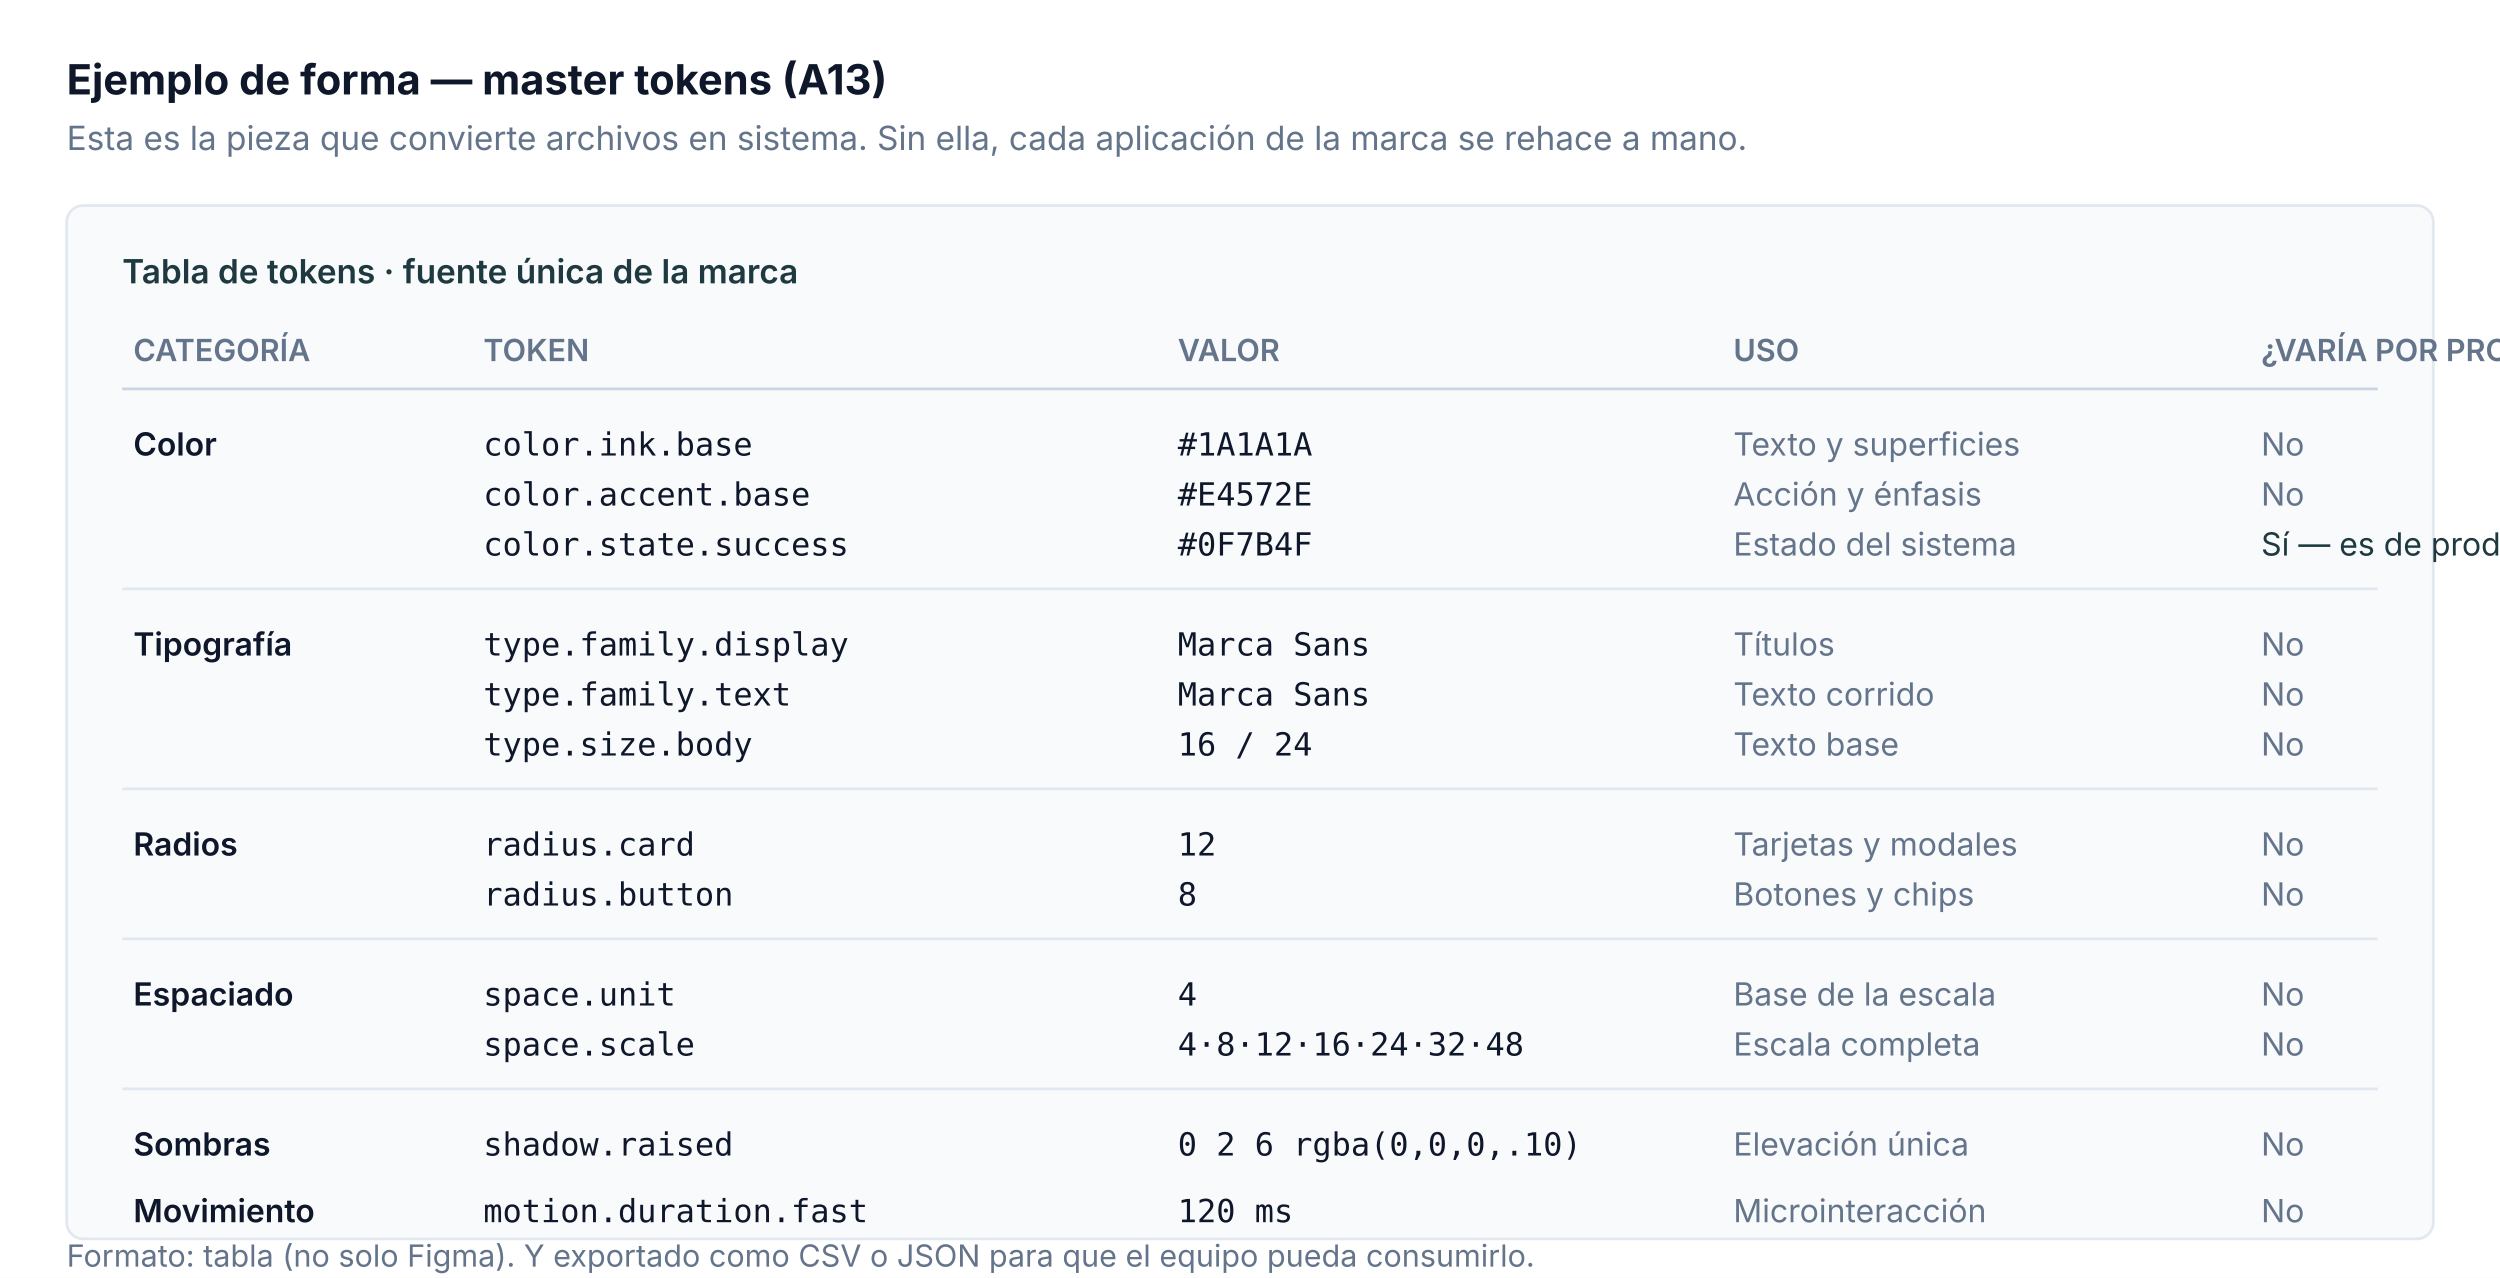
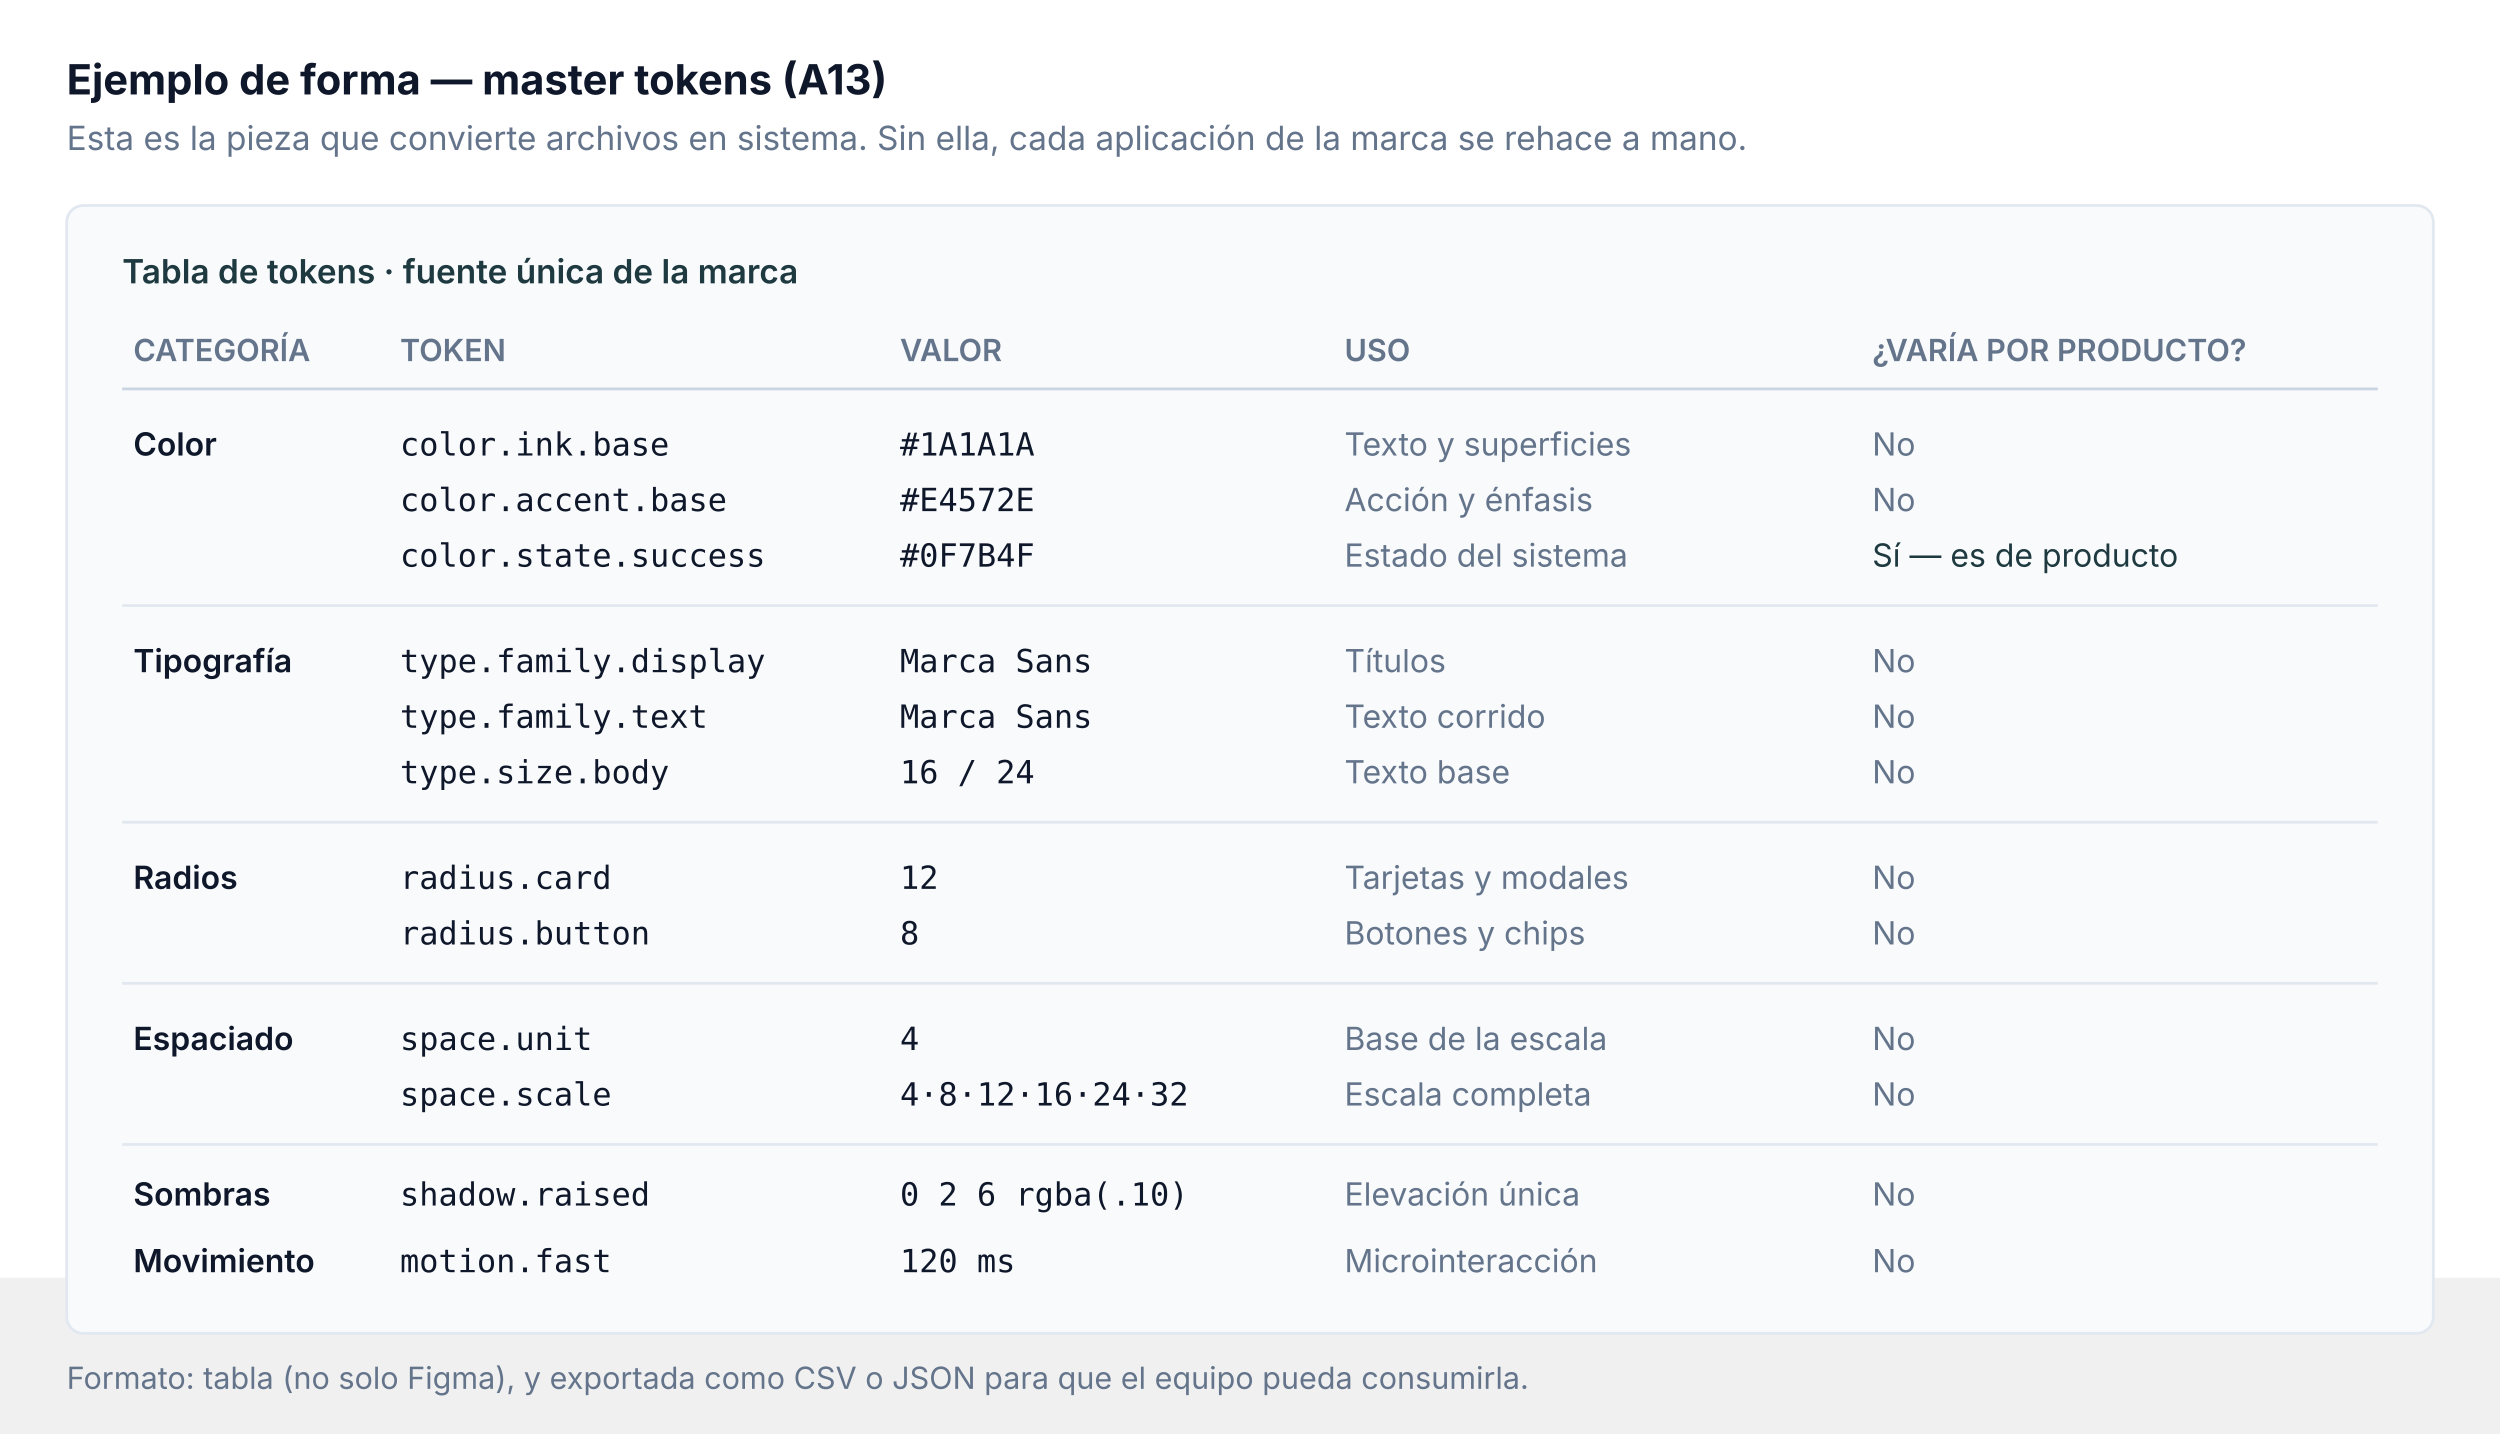
- <svg xmlns="http://www.w3.org/2000/svg" viewBox="0 0 900 460" width="900" height="460" font-family="Inter, -apple-system, Segoe UI, Roboto, sans-serif">
+ <svg xmlns="http://www.w3.org/2000/svg" viewBox="0 0 900 516" width="900" height="516" font-family="Inter, -apple-system, Segoe UI, Roboto, sans-serif">
  <rect width="900" height="460" fill="#FFFFFF" />
  <text x="24" y="34" font-size="15" font-weight="700" fill="#0F172A">Ejemplo de forma — master tokens (A13)</text>
  <text x="24" y="54" font-size="12" fill="#64748B">Esta es la pieza que convierte archivos en sistema. Sin ella, cada aplicación de la marca se rehace a mano.</text>
  <g transform="translate(24,74)">
-     <rect width="852" height="372" rx="6" fill="#F8FAFC" stroke="#E2E8F0" />
+     <rect width="852" height="406" rx="6" fill="#F8FAFC" stroke="#E2E8F0" />
    <text x="20" y="28" font-size="12" font-weight="600" fill="#1E3A40">Tabla de tokens · fuente única de la marca</text>
    <g font-size="11" fill="#64748B" font-weight="600">
      <text x="24" y="56">CATEGORÍA</text>
-       <text x="150" y="56">TOKEN</text>
-       <text x="400" y="56">VALOR</text>
-       <text x="600" y="56">USO</text>
-       <text x="790" y="56">¿VARÍA POR PRODUCTO?</text>
+       <text x="120" y="56">TOKEN</text>
+       <text x="300" y="56">VALOR</text>
+       <text x="460" y="56">USO</text>
+       <text x="650" y="56">¿VARÍA POR PRODUCTO?</text>
    </g>
    <line x1="20" y1="66" x2="832" y2="66" stroke="#CBD5E1" />
    <g font-size="11.5" fill="#0F172A">
      <text x="24" y="90" font-weight="600">Color</text>
-       <text x="150" y="90" font-family="ui-monospace,Menlo,monospace">color.ink.base</text>
-       <text x="400" y="90" font-family="ui-monospace,Menlo,monospace">#1A1A1A</text>
-       <text x="600" y="90" fill="#64748B">Texto y superficies</text>
-       <text x="790" y="90" fill="#64748B">No</text>
-       <text x="150" y="108" font-family="ui-monospace,Menlo,monospace">color.accent.base</text>
-       <text x="400" y="108" font-family="ui-monospace,Menlo,monospace">#E4572E</text>
-       <text x="600" y="108" fill="#64748B">Acción y énfasis</text>
-       <text x="790" y="108" fill="#64748B">No</text>
-       <text x="150" y="126" font-family="ui-monospace,Menlo,monospace">color.state.success</text>
-       <text x="400" y="126" font-family="ui-monospace,Menlo,monospace">#0F7B4F</text>
-       <text x="600" y="126" fill="#64748B">Estado del sistema</text>
-       <text x="790" y="126" fill="#1E3A40">Sí — es de producto</text>
-       <line x1="20" y1="138" x2="832" y2="138" stroke="#E2E8F0" />
-       <text x="24" y="162" font-weight="600">Tipografía</text>
-       <text x="150" y="162" font-family="ui-monospace,Menlo,monospace">type.family.display</text>
-       <text x="400" y="162" font-family="ui-monospace,Menlo,monospace">Marca Sans</text>
-       <text x="600" y="162" fill="#64748B">Títulos</text>
-       <text x="790" y="162" fill="#64748B">No</text>
-       <text x="150" y="180" font-family="ui-monospace,Menlo,monospace">type.family.text</text>
-       <text x="400" y="180" font-family="ui-monospace,Menlo,monospace">Marca Sans</text>
-       <text x="600" y="180" fill="#64748B">Texto corrido</text>
-       <text x="790" y="180" fill="#64748B">No</text>
-       <text x="150" y="198" font-family="ui-monospace,Menlo,monospace">type.size.body</text>
-       <text x="400" y="198" font-family="ui-monospace,Menlo,monospace">16 / 24</text>
-       <text x="600" y="198" fill="#64748B">Texto base</text>
-       <text x="790" y="198" fill="#64748B">No</text>
-       <line x1="20" y1="210" x2="832" y2="210" stroke="#E2E8F0" />
-       <text x="24" y="234" font-weight="600">Radios</text>
-       <text x="150" y="234" font-family="ui-monospace,Menlo,monospace">radius.card</text>
-       <text x="400" y="234" font-family="ui-monospace,Menlo,monospace">12</text>
-       <text x="600" y="234" fill="#64748B">Tarjetas y modales</text>
-       <text x="790" y="234" fill="#64748B">No</text>
-       <text x="150" y="252" font-family="ui-monospace,Menlo,monospace">radius.button</text>
-       <text x="400" y="252" font-family="ui-monospace,Menlo,monospace">8</text>
-       <text x="600" y="252" fill="#64748B">Botones y chips</text>
-       <text x="790" y="252" fill="#64748B">No</text>
-       <line x1="20" y1="264" x2="832" y2="264" stroke="#E2E8F0" />
-       <text x="24" y="288" font-weight="600">Espaciado</text>
-       <text x="150" y="288" font-family="ui-monospace,Menlo,monospace">space.unit</text>
-       <text x="400" y="288" font-family="ui-monospace,Menlo,monospace">4</text>
-       <text x="600" y="288" fill="#64748B">Base de la escala</text>
-       <text x="790" y="288" fill="#64748B">No</text>
-       <text x="150" y="306" font-family="ui-monospace,Menlo,monospace">space.scale</text>
-       <text x="400" y="306" font-family="ui-monospace,Menlo,monospace">4·8·12·16·24·32·48</text>
-       <text x="600" y="306" fill="#64748B">Escala completa</text>
-       <text x="790" y="306" fill="#64748B">No</text>
-       <line x1="20" y1="318" x2="832" y2="318" stroke="#E2E8F0" />
-       <text x="24" y="342" font-weight="600">Sombras</text>
-       <text x="150" y="342" font-family="ui-monospace,Menlo,monospace">shadow.raised</text>
-       <text x="400" y="342" font-family="ui-monospace,Menlo,monospace">0 2 6 rgba(0,0,0,.10)</text>
-       <text x="600" y="342" fill="#64748B">Elevación única</text>
-       <text x="790" y="342" fill="#64748B">No</text>
-       <text x="24" y="366" font-weight="600">Movimiento</text>
-       <text x="150" y="366" font-family="ui-monospace,Menlo,monospace">motion.duration.fast</text>
-       <text x="400" y="366" font-family="ui-monospace,Menlo,monospace">120 ms</text>
-       <text x="600" y="366" fill="#64748B">Microinteracción</text>
-       <text x="790" y="366" fill="#64748B">No</text>
+       <text x="120" y="90" font-family="ui-monospace,Menlo,monospace">color.ink.base</text>
+       <text x="300" y="90" font-family="ui-monospace,Menlo,monospace">#1A1A1A</text>
+       <text x="460" y="90" fill="#64748B">Texto y superficies</text>
+       <text x="650" y="90" fill="#64748B">No</text>
+       <text x="120" y="110" font-family="ui-monospace,Menlo,monospace">color.accent.base</text>
+       <text x="300" y="110" font-family="ui-monospace,Menlo,monospace">#E4572E</text>
+       <text x="460" y="110" fill="#64748B">Acción y énfasis</text>
+       <text x="650" y="110" fill="#64748B">No</text>
+       <text x="120" y="130" font-family="ui-monospace,Menlo,monospace">color.state.success</text>
+       <text x="300" y="130" font-family="ui-monospace,Menlo,monospace">#0F7B4F</text>
+       <text x="460" y="130" fill="#64748B">Estado del sistema</text>
+       <text x="650" y="130" fill="#1E3A40">Sí — es de producto</text>
+       <line x1="20" y1="144" x2="832" y2="144" stroke="#E2E8F0" />
+       <text x="24" y="168" font-weight="600">Tipografía</text>
+       <text x="120" y="168" font-family="ui-monospace,Menlo,monospace">type.family.display</text>
+       <text x="300" y="168" font-family="ui-monospace,Menlo,monospace">Marca Sans</text>
+       <text x="460" y="168" fill="#64748B">Títulos</text>
+       <text x="650" y="168" fill="#64748B">No</text>
+       <text x="120" y="188" font-family="ui-monospace,Menlo,monospace">type.family.text</text>
+       <text x="300" y="188" font-family="ui-monospace,Menlo,monospace">Marca Sans</text>
+       <text x="460" y="188" fill="#64748B">Texto corrido</text>
+       <text x="650" y="188" fill="#64748B">No</text>
+       <text x="120" y="208" font-family="ui-monospace,Menlo,monospace">type.size.body</text>
+       <text x="300" y="208" font-family="ui-monospace,Menlo,monospace">16 / 24</text>
+       <text x="460" y="208" fill="#64748B">Texto base</text>
+       <text x="650" y="208" fill="#64748B">No</text>
+       <line x1="20" y1="222" x2="832" y2="222" stroke="#E2E8F0" />
+       <text x="24" y="246" font-weight="600">Radios</text>
+       <text x="120" y="246" font-family="ui-monospace,Menlo,monospace">radius.card</text>
+       <text x="300" y="246" font-family="ui-monospace,Menlo,monospace">12</text>
+       <text x="460" y="246" fill="#64748B">Tarjetas y modales</text>
+       <text x="650" y="246" fill="#64748B">No</text>
+       <text x="120" y="266" font-family="ui-monospace,Menlo,monospace">radius.button</text>
+       <text x="300" y="266" font-family="ui-monospace,Menlo,monospace">8</text>
+       <text x="460" y="266" fill="#64748B">Botones y chips</text>
+       <text x="650" y="266" fill="#64748B">No</text>
+       <line x1="20" y1="280" x2="832" y2="280" stroke="#E2E8F0" />
+       <text x="24" y="304" font-weight="600">Espaciado</text>
+       <text x="120" y="304" font-family="ui-monospace,Menlo,monospace">space.unit</text>
+       <text x="300" y="304" font-family="ui-monospace,Menlo,monospace">4</text>
+       <text x="460" y="304" fill="#64748B">Base de la escala</text>
+       <text x="650" y="304" fill="#64748B">No</text>
+       <text x="120" y="324" font-family="ui-monospace,Menlo,monospace">space.scale</text>
+       <text x="300" y="324" font-family="ui-monospace,Menlo,monospace">4·8·12·16·24·32</text>
+       <text x="460" y="324" fill="#64748B">Escala completa</text>
+       <text x="650" y="324" fill="#64748B">No</text>
+       <line x1="20" y1="338" x2="832" y2="338" stroke="#E2E8F0" />
+       <text x="24" y="360" font-weight="600">Sombras</text>
+       <text x="120" y="360" font-family="ui-monospace,Menlo,monospace">shadow.raised</text>
+       <text x="300" y="360" font-family="ui-monospace,Menlo,monospace">0 2 6 rgba(.10)</text>
+       <text x="460" y="360" fill="#64748B">Elevación única</text>
+       <text x="650" y="360" fill="#64748B">No</text>
+       <text x="24" y="384" font-weight="600">Movimiento</text>
+       <text x="120" y="384" font-family="ui-monospace,Menlo,monospace">motion.fast</text>
+       <text x="300" y="384" font-family="ui-monospace,Menlo,monospace">120 ms</text>
+       <text x="460" y="384" fill="#64748B">Microinteracción</text>
+       <text x="650" y="384" fill="#64748B">No</text>
    </g>
  </g>
-   <g transform="translate(24,456)" font-size="11" fill="#64748B">
-     <text>Formato: tabla (no solo Figma). Y exportado como CSV o JSON para que el equipo pueda consumirlo.</text>
-   </g>
+   <text x="24" y="500" font-size="11" fill="#64748B">Formato: tabla (no solo Figma), y exportada como CSV o JSON para que el equipo pueda consumirla.</text>
</svg>
